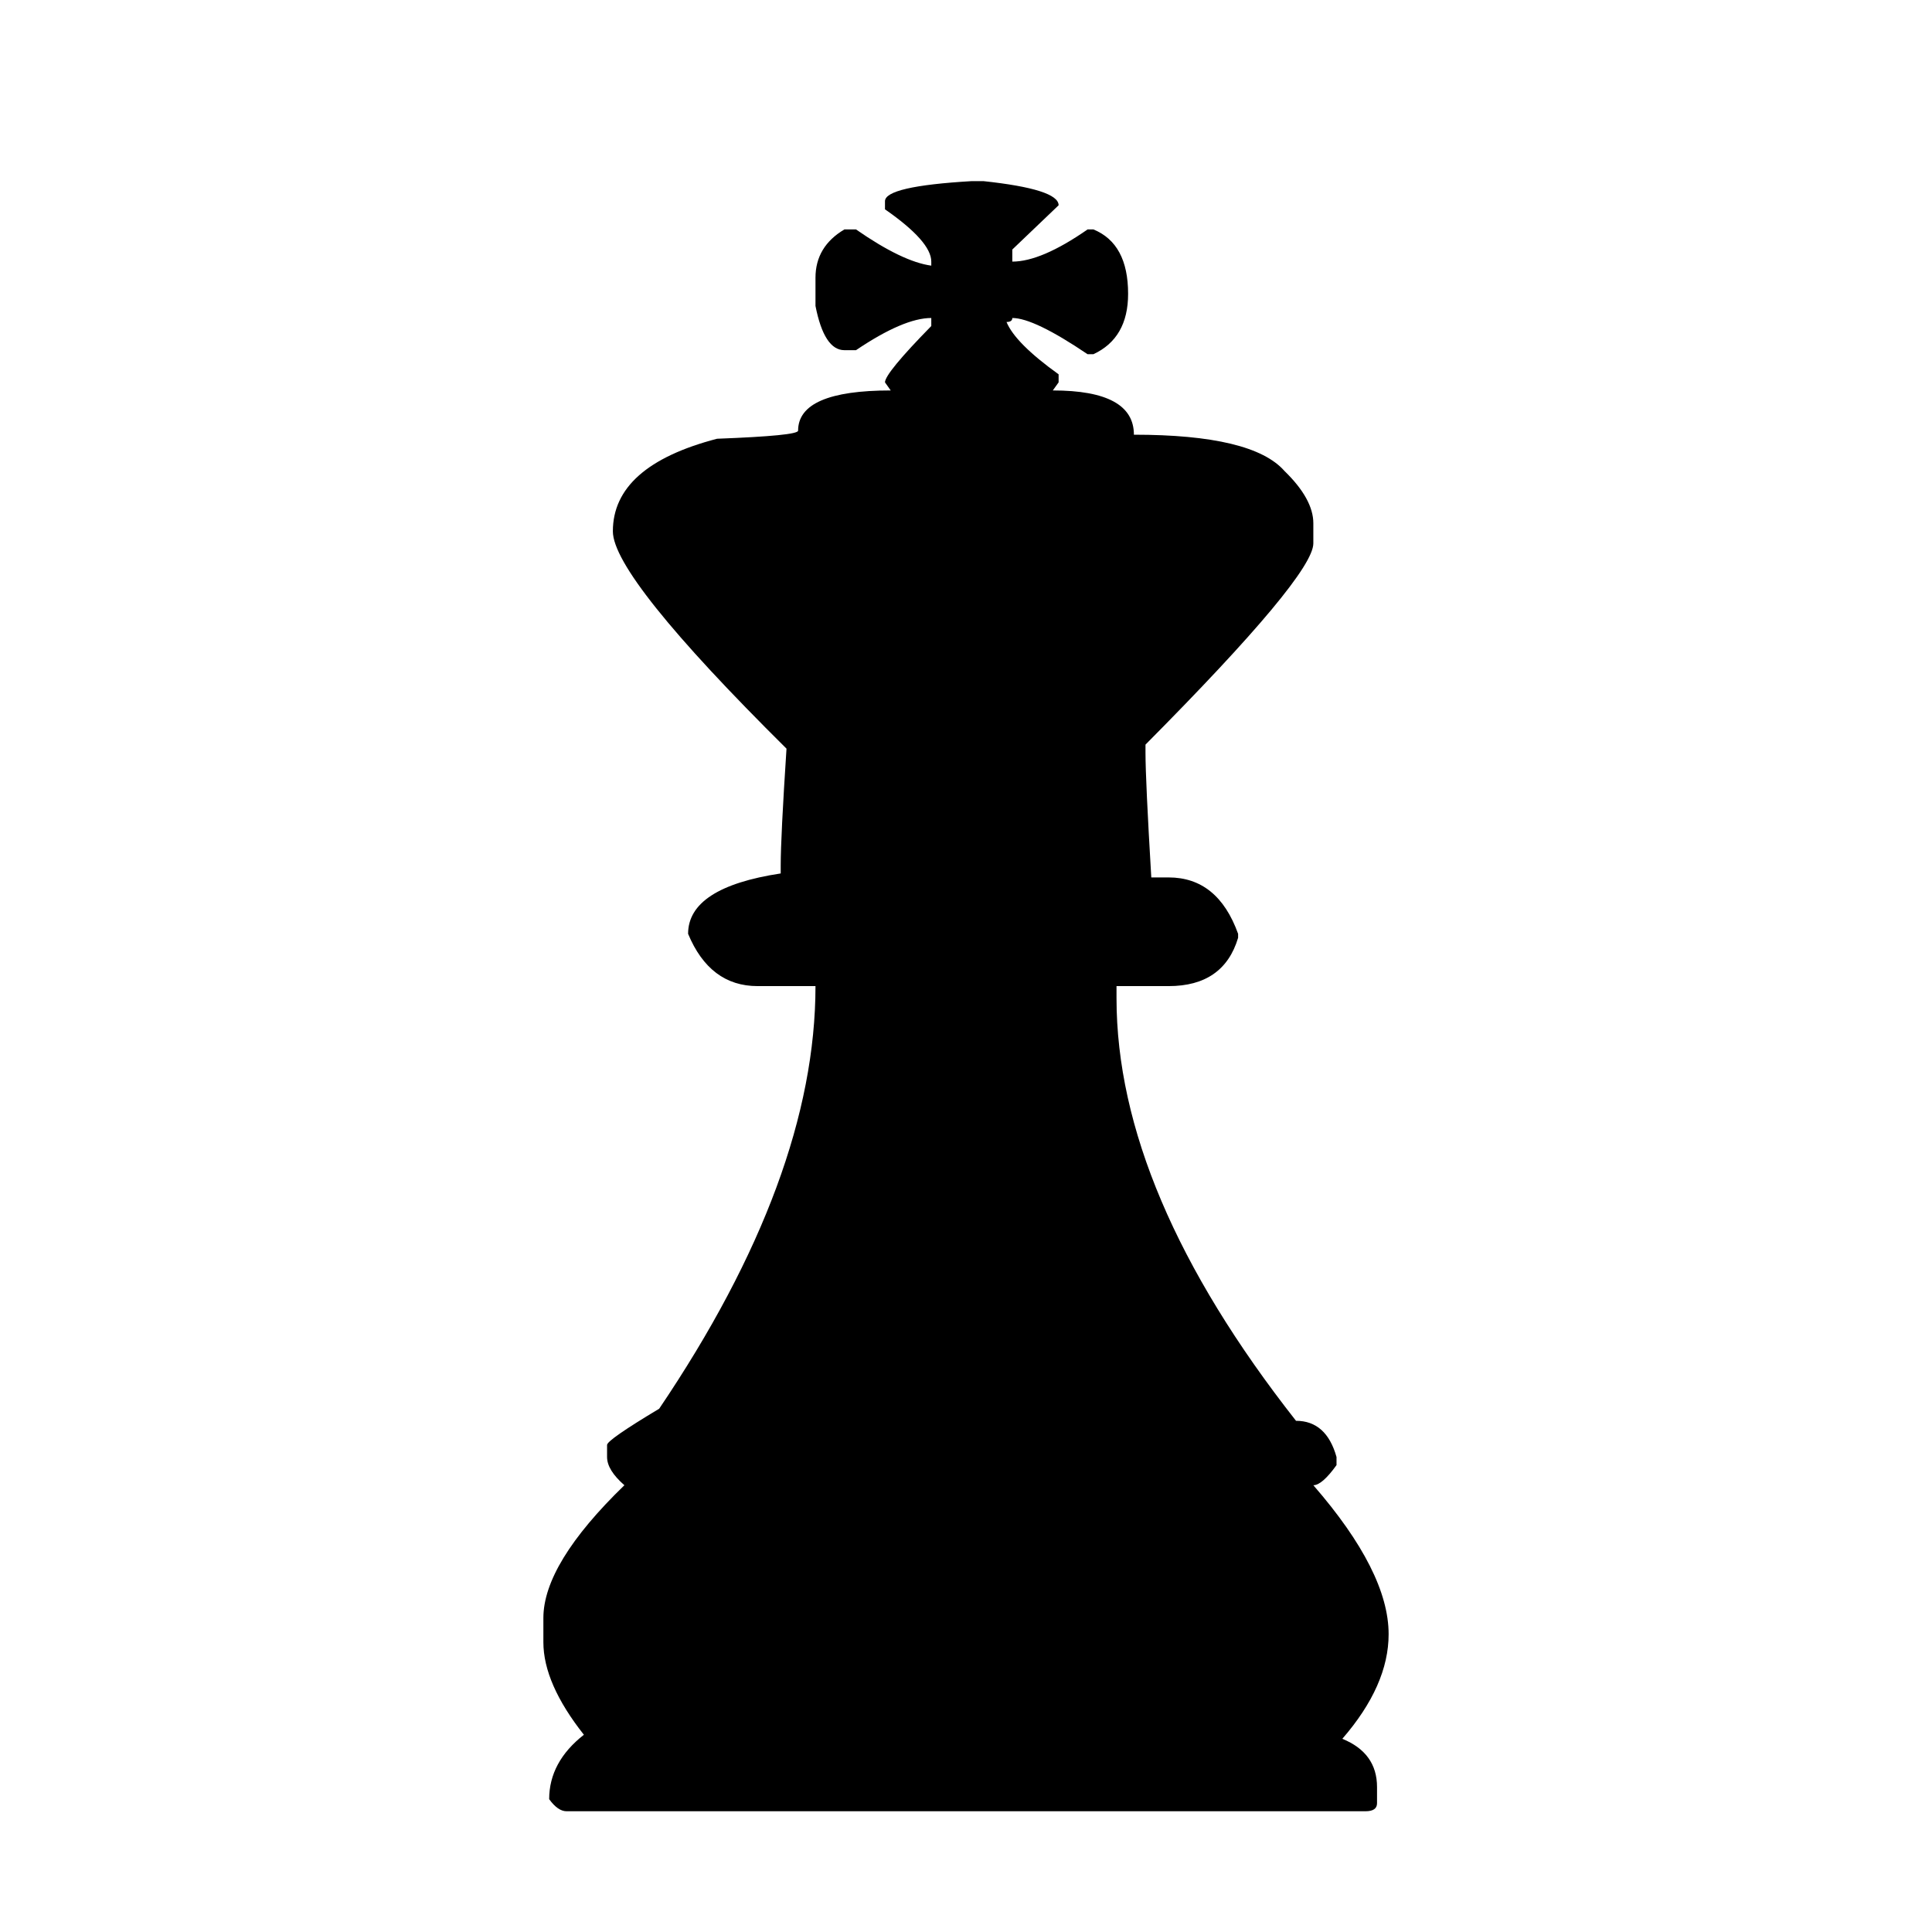
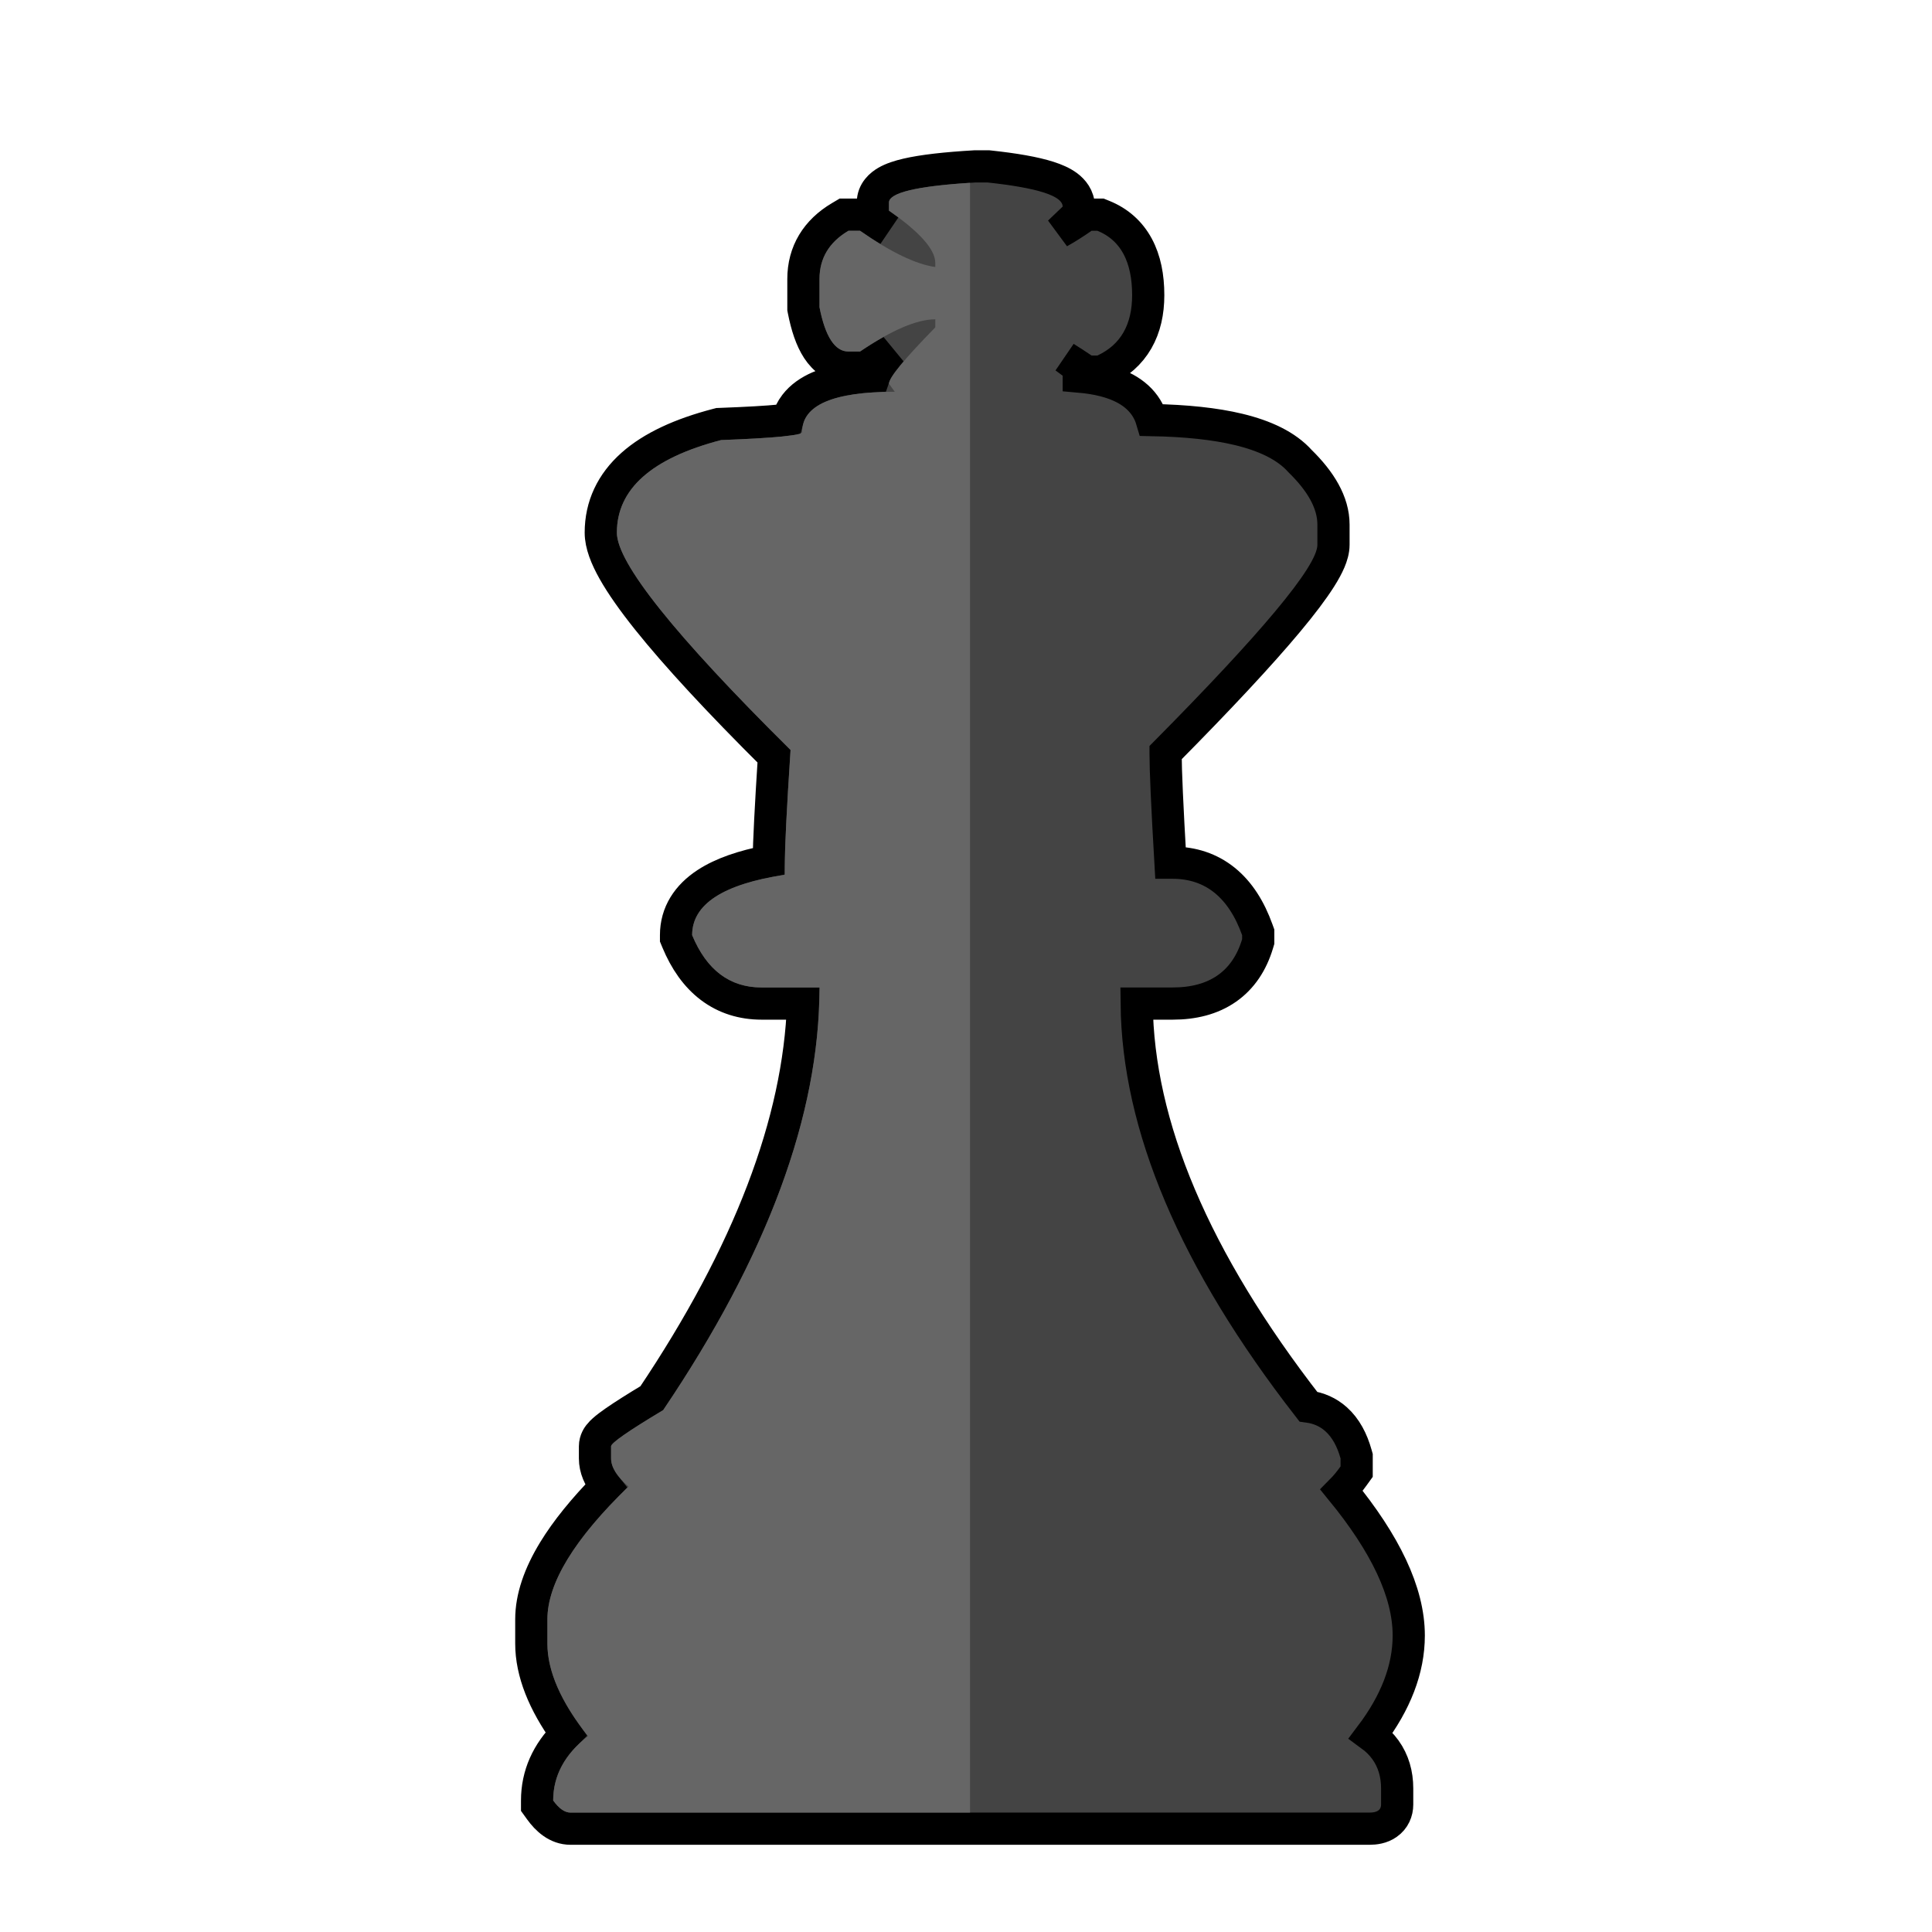
- <svg xmlns="http://www.w3.org/2000/svg" width="32" height="32" viewBox="0 0 32 32" fill="none">
-   <path d="M16.096 3H16.288C17.119 3.089 17.534 3.222 17.534 3.4L16.767 4.133V4.333C17.087 4.333 17.502 4.156 18.014 3.8H18.11C18.493 3.956 18.685 4.311 18.685 4.867C18.685 5.356 18.493 5.689 18.11 5.867H18.014C17.422 5.467 17.007 5.267 16.767 5.267C16.767 5.311 16.735 5.333 16.671 5.333C16.767 5.567 17.055 5.856 17.534 6.2V6.333L17.438 6.467C18.333 6.467 18.781 6.711 18.781 7.2C20.091 7.2 20.922 7.4 21.274 7.8C21.594 8.111 21.753 8.4 21.753 8.667V9C21.753 9.356 20.826 10.467 18.973 12.333V12.467C18.973 12.767 19.005 13.456 19.069 14.533H19.356C19.899 14.533 20.283 14.844 20.507 15.467V15.533C20.347 16.067 19.963 16.333 19.356 16.333H18.493V16.533C18.493 18.678 19.484 21.011 21.466 23.533C21.801 23.533 22.025 23.733 22.137 24.133V24.267C21.977 24.489 21.849 24.6 21.753 24.6C22.584 25.556 23 26.378 23 27.067C23 27.633 22.744 28.211 22.233 28.8C22.616 28.956 22.808 29.222 22.808 29.6V29.867C22.808 29.956 22.744 30 22.616 30H9.384C9.288 30 9.192 29.933 9.096 29.8C9.096 29.389 9.288 29.033 9.671 28.733C9.224 28.167 9 27.656 9 27.2V26.8C9 26.2 9.447 25.467 10.342 24.6C10.151 24.433 10.055 24.278 10.055 24.133V23.933C10.055 23.878 10.342 23.678 10.918 23.333C12.644 20.778 13.507 18.444 13.507 16.333H12.548C12.021 16.333 11.637 16.044 11.397 15.467C11.397 14.956 11.909 14.622 12.931 14.467V14.333C12.931 14.022 12.963 13.378 13.027 12.4C11.11 10.5 10.151 9.3 10.151 8.8C10.151 8.078 10.726 7.567 11.877 7.267C12.772 7.233 13.219 7.189 13.219 7.133C13.219 6.689 13.731 6.467 14.753 6.467L14.658 6.333C14.658 6.233 14.913 5.922 15.425 5.4V5.267C15.121 5.267 14.706 5.444 14.178 5.8H13.986C13.763 5.8 13.603 5.556 13.507 5.067V4.6C13.507 4.256 13.667 3.989 13.986 3.8H14.178C14.69 4.156 15.105 4.356 15.425 4.4V4.333C15.425 4.111 15.169 3.822 14.658 3.467V3.333C14.658 3.167 15.137 3.056 16.096 3Z" fill="black" />
+ <svg xmlns="http://www.w3.org/2000/svg" width="180" height="180" viewBox="0 0 180 180" fill="none">
+   <path d="M90.914 15.5H90.871L90.828 15.502C88.11 15.66 85.984 15.9 84.508 16.242C83.782 16.41 83.106 16.626 82.577 16.933C82.096 17.212 81.323 17.818 81.323 18.875V19.625V20.409L81.967 20.857C82.264 21.063 82.541 21.262 82.799 21.456C82.231 21.11 81.626 20.716 80.983 20.268L80.597 20H80.127H79.048H78.638L78.285 20.209C76.074 21.515 74.851 23.483 74.851 26V28.625V28.771L74.879 28.914C75.163 30.364 75.57 31.615 76.174 32.54C76.806 33.506 77.761 34.25 79.048 34.25H80.127H80.585L80.965 33.994C81.719 33.486 82.412 33.057 83.046 32.702C82.94 32.827 82.839 32.947 82.743 33.063C82.365 33.523 82.049 33.944 81.819 34.313C81.705 34.498 81.594 34.698 81.507 34.904C81.489 34.947 81.47 34.995 81.451 35.05C79.369 35.164 77.627 35.482 76.293 36.062C75.414 36.444 74.639 36.97 74.082 37.696C73.752 38.127 73.52 38.599 73.383 39.101C73.194 39.126 72.966 39.153 72.697 39.179C71.486 39.3 69.636 39.408 67.126 39.501L66.962 39.507L66.803 39.548C63.451 40.422 60.769 41.643 58.904 43.3C56.989 45.002 55.973 47.134 55.973 49.625C55.973 50.733 56.476 51.966 57.178 53.21C57.907 54.503 58.973 56.014 60.346 57.733C63.014 61.071 66.944 65.317 72.113 70.459C71.813 75.107 71.647 78.377 71.619 80.234C69.236 80.69 67.274 81.36 65.823 82.306C64.055 83.458 62.985 85.076 62.985 87.125V87.424L63.099 87.7C63.846 89.499 64.864 90.964 66.212 91.979C67.576 93.007 69.182 93.5 70.957 93.5H74.824C74.437 104.508 69.805 116.752 60.73 130.26C59.243 131.155 58.092 131.883 57.291 132.44C56.87 132.733 56.509 133.003 56.241 133.242C56.11 133.358 55.959 133.503 55.829 133.668L55.826 133.673C55.748 133.771 55.433 134.172 55.433 134.75V135.875C55.433 136.839 55.84 137.707 56.447 138.476C54.386 140.578 52.763 142.575 51.607 144.469C50.264 146.67 49.5 148.817 49.5 150.875V153.125C49.5 155.822 50.664 158.639 52.743 161.543C50.996 163.278 50.039 165.355 50.039 167.75V168.233L50.322 168.626C50.945 169.492 51.875 170.375 53.157 170.375H127.592C128.079 170.375 128.711 170.299 129.257 169.919C129.903 169.471 130.171 168.786 130.171 168.125V166.625C130.171 165.297 129.829 164.073 129.08 163.03C128.706 162.51 128.25 162.063 127.726 161.68C130.013 158.648 131.25 155.541 131.25 152.375C131.25 148.304 129.023 143.777 124.997 138.852C125.37 138.476 125.742 138.017 126.113 137.501L126.396 137.109V136.625V135.875V135.669L126.34 135.471C125.977 134.172 125.389 133.039 124.479 132.225C123.736 131.561 122.855 131.18 121.891 131.05C111.246 117.358 106.014 104.852 105.901 93.5H109.254C111.176 93.5 112.894 93.077 114.29 92.106C115.698 91.127 116.635 89.691 117.163 87.93L117.226 87.72V87.5V87.125V86.864L117.137 86.618C116.446 84.695 115.461 83.119 114.109 82.022C112.736 80.909 111.089 80.375 109.254 80.375H109.05C108.745 75.114 108.596 71.754 108.596 70.25V70.118C113.604 65.061 117.405 60.984 119.979 57.898C121.301 56.314 122.326 54.96 123.028 53.848C123.379 53.293 123.668 52.769 123.874 52.287C124.07 51.825 124.238 51.293 124.238 50.75V48.875C124.238 46.784 123.008 44.805 121.127 42.964C119.843 41.531 117.848 40.599 115.403 40.01C113.199 39.48 110.493 39.196 107.311 39.137C107.198 38.755 107.038 38.387 106.825 38.039C106.35 37.26 105.665 36.661 104.848 36.215C103.694 35.584 102.223 35.229 100.505 35.081V35V34.231L99.88 33.782C99.657 33.621 99.443 33.464 99.237 33.31C99.743 33.625 100.285 33.977 100.862 34.367L101.242 34.625H101.702H102.242H102.572L102.872 34.486C104.203 33.869 105.26 32.95 105.969 31.717C106.67 30.498 106.978 29.067 106.978 27.5C106.978 25.778 106.682 24.23 105.989 22.944C105.28 21.629 104.199 20.675 102.805 20.11L102.534 20H102.242H101.702H101.232L100.846 20.268C100.062 20.813 99.341 21.266 98.68 21.635L100.041 20.334L100.505 19.891V19.25C100.505 18.338 99.954 17.712 99.466 17.346C98.98 16.983 98.361 16.718 97.71 16.509C96.393 16.086 94.517 15.761 92.153 15.508L92.073 15.5H91.993H90.914Z" fill="#444444" stroke="black" stroke-width="3" />
+   <path d="M53.157 168.875C52.618 168.875 52.079 168.5 51.539 167.75C51.539 165.438 52.618 163.437 54.776 161.75C52.258 158.563 51 155.688 51 153.125V150.875C51 147.5 53.517 143.375 58.552 138.5C57.473 137.562 56.933 136.688 56.933 135.875V134.75C56.933 134.438 58.552 133.313 61.788 131.375C71.496 117 76.351 103.875 76.351 92H70.957C67.99 92 65.833 90.375 64.485 87.125C64.485 84.25 67.361 82.375 73.115 81.5V80.75C73.115 79 73.295 75.375 73.654 69.875C62.867 59.188 57.473 52.438 57.473 49.625C57.473 45.562 60.709 42.688 67.181 41C72.216 40.812 74.733 40.562 74.733 40.25C74.733 37.75 77.61 36.5 83.363 36.5L82.823 35.75C82.823 35.188 84.262 33.438 87.139 30.5V29.75C85.431 29.75 83.093 30.75 80.127 32.75H79.048C77.79 32.75 76.89 31.375 76.351 28.625V26C76.351 24.062 77.25 22.562 79.048 21.5H80.127C83.003 23.5 85.341 24.625 87.139 24.875V24.5C87.139 23.25 85.7 21.625 82.823 19.625V18.875C82.823 17.969 85.341 17.355 90.375 17.033V168.875H53.157Z" fill="#666666" />
</svg>
